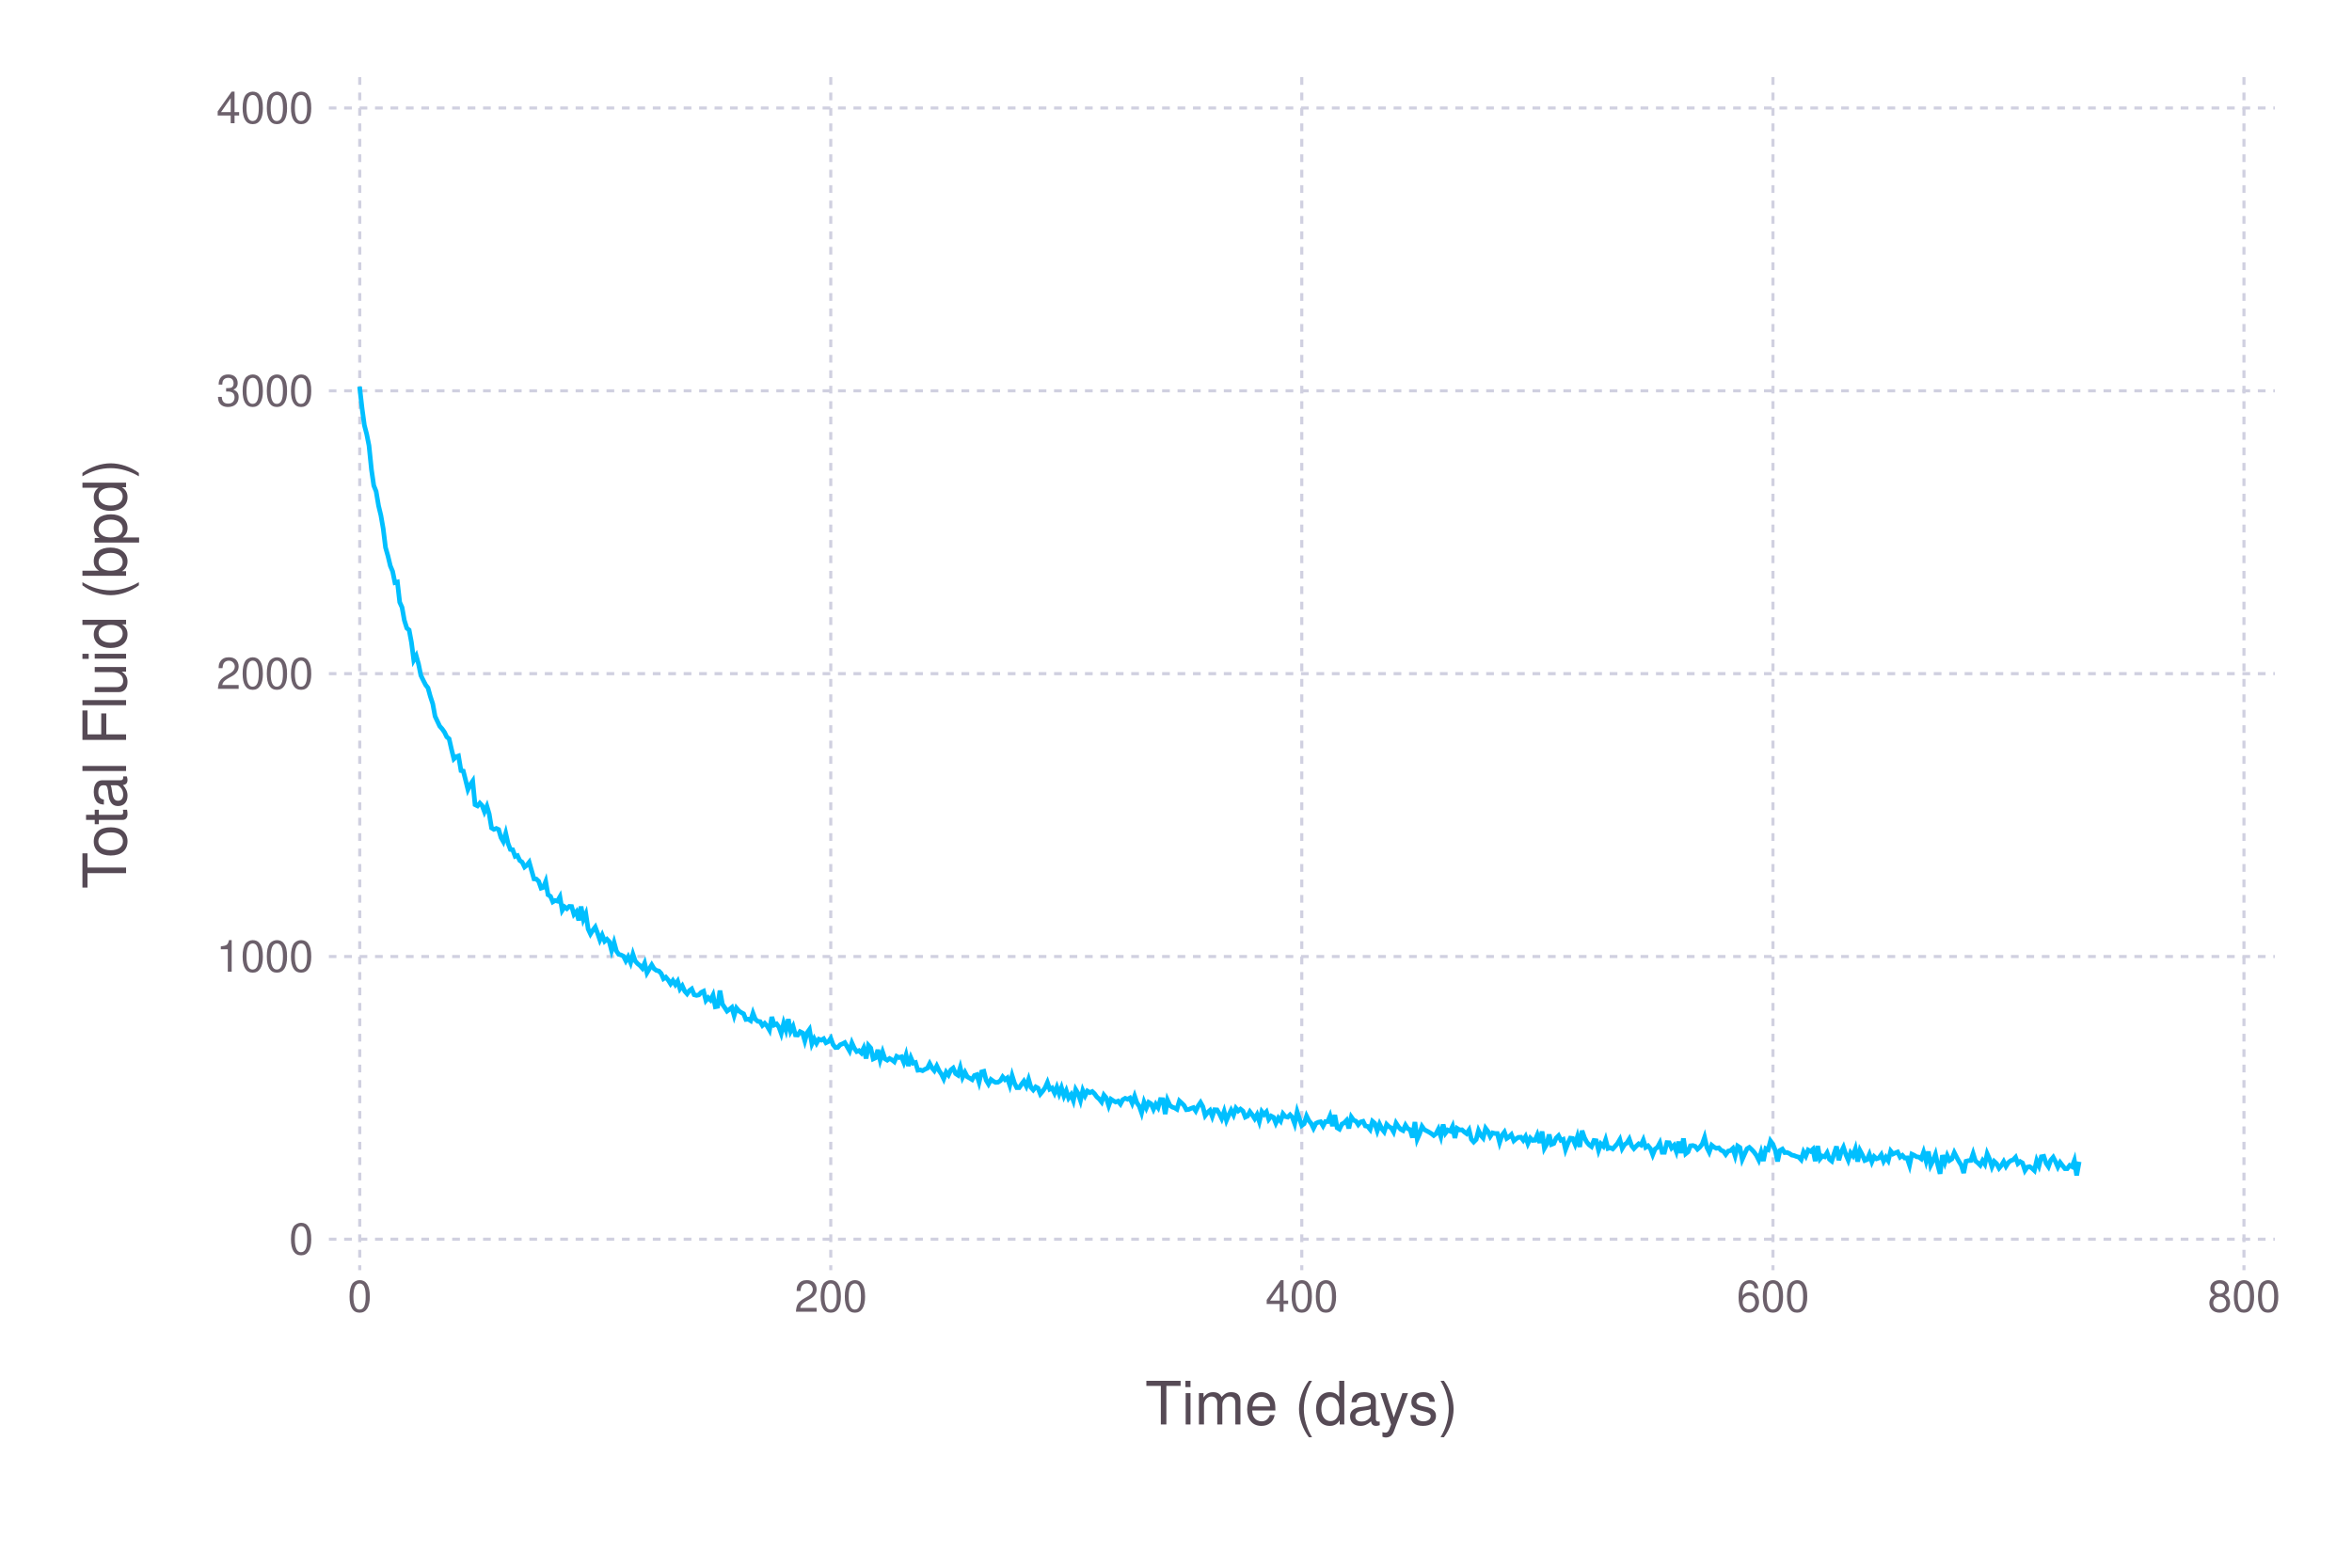
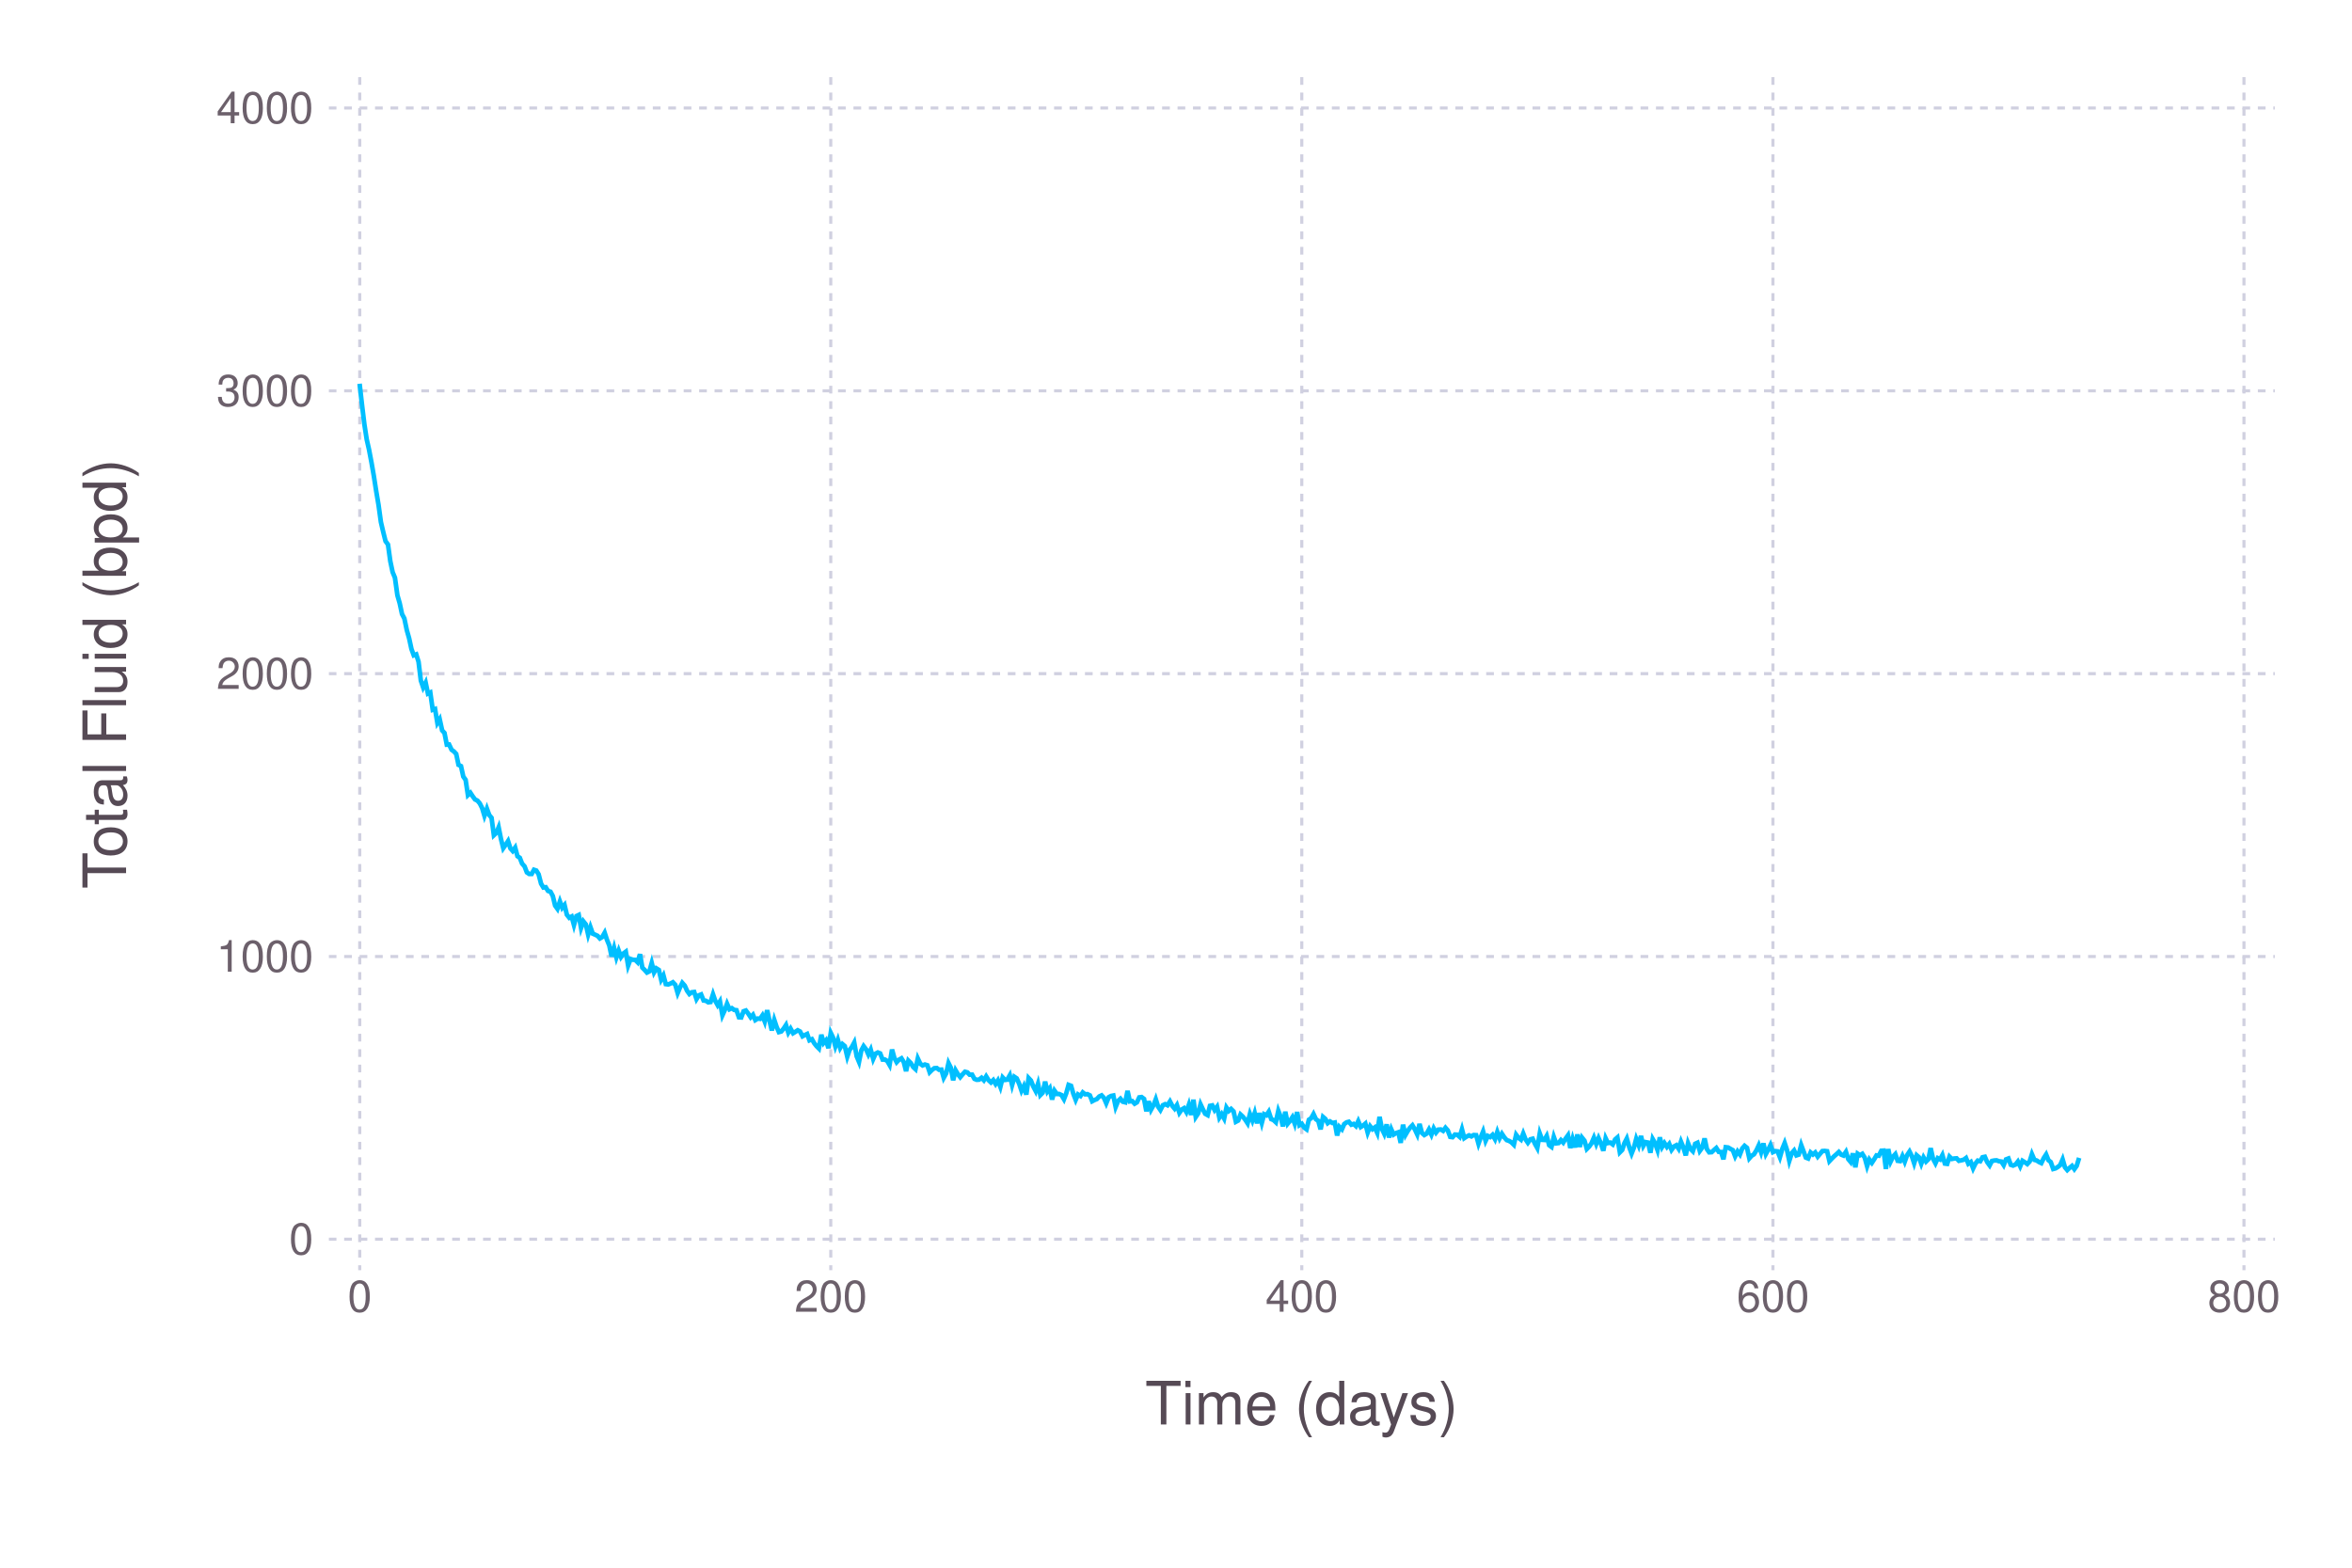
<svg xmlns="http://www.w3.org/2000/svg" version="1.2" width="152.4mm" height="101.6mm" viewBox="0 0 152.4 101.6" stroke="none" fill="#000000" stroke-width="0.3" font-size="3.88">
  <defs>
    <marker id="arrow" markerWidth="15" markerHeight="7" refX="5" refY="3.5" orient="auto" markerUnits="strokeWidth">
      <path d="M0,0 L15,3.5 L0,7 z" stroke="context-stroke" fill="context-stroke" />
    </marker>
  </defs>
-   <g class="plotroot xscalable yscalable" id="img-a96892c8-1">
-     <g font-size="3.88" font-family="'PT Sans','Helvetica Neue','Helvetica',sans-serif" fill="#564A55" stroke="#000000" stroke-opacity="0.000" id="img-a96892c8-2">
+   <g class="plotroot xscalable yscalable" id="img-252e1673-1">
+     <g font-size="3.88" font-family="'PT Sans','Helvetica Neue','Helvetica',sans-serif" fill="#564A55" stroke="#000000" stroke-opacity="0.000" id="img-252e1673-2">
      <g transform="translate(84.35,89.99)">
        <g class="primitive">
          <text text-anchor="middle" dy="0.6em">Time (days)</text>
        </g>
      </g>
    </g>
-     <g class="guide xlabels" font-size="2.82" font-family="'PT Sans Caption','Helvetica Neue','Helvetica',sans-serif" fill="#6C606B" id="img-a96892c8-3">
+     <g class="guide xlabels" font-size="2.82" font-family="'PT Sans Caption','Helvetica Neue','Helvetica',sans-serif" fill="#6C606B" id="img-252e1673-3">
      <g transform="translate(23.31,83.32)">
        <g class="primitive">
          <text text-anchor="middle" dy="0.6em">0</text>
        </g>
      </g>
      <g transform="translate(53.83,83.32)">
        <g class="primitive">
          <text text-anchor="middle" dy="0.6em">200</text>
        </g>
      </g>
      <g transform="translate(84.35,83.32)">
        <g class="primitive">
          <text text-anchor="middle" dy="0.6em">400</text>
        </g>
      </g>
      <g transform="translate(114.88,83.32)">
        <g class="primitive">
          <text text-anchor="middle" dy="0.6em">600</text>
        </g>
      </g>
      <g transform="translate(145.4,83.32)">
        <g class="primitive">
          <text text-anchor="middle" dy="0.6em">800</text>
        </g>
      </g>
    </g>
-     <g clip-path="url(#img-a96892c8-4)">
-       <g id="img-a96892c8-5">
-         <g pointer-events="visible" stroke-width="0.3" fill="#000000" fill-opacity="0.000" stroke="#000000" stroke-opacity="0.000" class="guide background" id="img-a96892c8-6">
-           <g transform="translate(84.35,43.66)" id="img-a96892c8-7">
+     <g clip-path="url(#img-252e1673-4)">
+       <g id="img-252e1673-5">
+         <g pointer-events="visible" stroke-width="0.3" fill="#000000" fill-opacity="0.000" stroke="#000000" stroke-opacity="0.000" class="guide background" id="img-252e1673-6">
+           <g transform="translate(84.35,43.66)" id="img-252e1673-7">
            <path d="M-63.05,-38.66 L 63.05 -38.66 63.05 38.66 -63.05 38.66 z" class="primitive" />
          </g>
        </g>
-         <g class="guide ygridlines xfixed" stroke-dasharray="0.5,0.5" stroke-width="0.2" stroke="#D0D0E0" id="img-a96892c8-8">
-           <g transform="translate(84.35,80.31)" id="img-a96892c8-9">
+         <g class="guide ygridlines xfixed" stroke-dasharray="0.5,0.5" stroke-width="0.2" stroke="#D0D0E0" id="img-252e1673-8">
+           <g transform="translate(84.35,80.31)" id="img-252e1673-9">
            <path fill="none" d="M-63.05,0 L 63.05 0" class="primitive" />
          </g>
-           <g transform="translate(84.35,61.99)" id="img-a96892c8-10">
+           <g transform="translate(84.35,61.99)" id="img-252e1673-10">
            <path fill="none" d="M-63.05,0 L 63.05 0" class="primitive" />
          </g>
-           <g transform="translate(84.35,43.66)" id="img-a96892c8-11">
+           <g transform="translate(84.35,43.66)" id="img-252e1673-11">
            <path fill="none" d="M-63.05,0 L 63.05 0" class="primitive" />
          </g>
-           <g transform="translate(84.35,25.33)" id="img-a96892c8-12">
+           <g transform="translate(84.35,25.33)" id="img-252e1673-12">
            <path fill="none" d="M-63.05,0 L 63.05 0" class="primitive" />
          </g>
-           <g transform="translate(84.35,7)" id="img-a96892c8-13">
+           <g transform="translate(84.35,7)" id="img-252e1673-13">
            <path fill="none" d="M-63.05,0 L 63.05 0" class="primitive" />
          </g>
        </g>
-         <g class="guide xgridlines yfixed" stroke-dasharray="0.5,0.5" stroke-width="0.2" stroke="#D0D0E0" id="img-a96892c8-14">
-           <g transform="translate(23.31,43.66)" id="img-a96892c8-15">
+         <g class="guide xgridlines yfixed" stroke-dasharray="0.5,0.5" stroke-width="0.2" stroke="#D0D0E0" id="img-252e1673-14">
+           <g transform="translate(23.31,43.66)" id="img-252e1673-15">
            <path fill="none" d="M0,-38.66 L 0 38.66" class="primitive" />
          </g>
-           <g transform="translate(53.83,43.66)" id="img-a96892c8-16">
+           <g transform="translate(53.83,43.66)" id="img-252e1673-16">
            <path fill="none" d="M0,-38.66 L 0 38.66" class="primitive" />
          </g>
-           <g transform="translate(84.35,43.66)" id="img-a96892c8-17">
+           <g transform="translate(84.35,43.66)" id="img-252e1673-17">
            <path fill="none" d="M0,-38.66 L 0 38.66" class="primitive" />
          </g>
-           <g transform="translate(114.88,43.66)" id="img-a96892c8-18">
+           <g transform="translate(114.88,43.66)" id="img-252e1673-18">
            <path fill="none" d="M0,-38.66 L 0 38.66" class="primitive" />
          </g>
-           <g transform="translate(145.4,43.66)" id="img-a96892c8-19">
+           <g transform="translate(145.4,43.66)" id="img-252e1673-19">
            <path fill="none" d="M0,-38.66 L 0 38.66" class="primitive" />
          </g>
        </g>
-         <g class="plotpanel" id="img-a96892c8-20">
-           <g stroke-width="0.3" fill="#000000" fill-opacity="0.000" class="geometry" id="img-a96892c8-21">
-             <g class="color_LCHab{Float32}(70.0f0,60.0f0,240.0f0)" stroke-dasharray="none" stroke="#00BFFF" id="img-a96892c8-22">
-               <g transform="translate(79.01,68.47)" id="img-a96892c8-23">
-                 <path fill="none" d="M-55.71,-43.41 L -55.55 -42.01 -55.4 -40.91 -55.25 -40.34 -55.1 -39.59 -54.94 -38.03 -54.79 -37 -54.64 -36.63 -54.48 -35.69 -54.33 -35.07 -54.18 -34.21 -54.03 -32.99 -53.87 -32.43 -53.72 -31.8 -53.57 -31.44 -53.42 -30.71 -53.26 -30.75 -53.11 -29.44 -52.96 -29.11 -52.81 -28.27 -52.65 -27.76 -52.5 -27.64 -52.35 -26.84 -52.2 -25.69 -52.04 -25.97 -51.89 -25.43 -51.74 -24.7 -51.59 -24.39 -51.43 -24.08 -51.28 -23.89 -51.13 -23.35 -50.97 -22.86 -50.82 -22.05 -50.67 -21.73 -50.52 -21.41 -50.36 -21.23 -50.21 -21.02 -50.06 -20.71 -49.91 -20.59 -49.75 -19.89 -49.6 -19.29 -49.45 -19.43 -49.3 -19.48 -49.14 -18.53 -48.99 -18.5 -48.84 -17.91 -48.69 -17.3 -48.53 -17.63 -48.38 -17.85 -48.23 -16.32 -48.07 -16.24 -47.92 -16.42 -47.77 -16.26 -47.62 -15.86 -47.46 -16.22 -47.31 -15.71 -47.16 -14.81 -47.01 -14.72 -46.85 -14.78 -46.7 -14.71 -46.55 -14.19 -46.4 -13.93 -46.24 -14.47 -46.09 -13.81 -45.94 -13.42 -45.79 -13.4 -45.63 -12.97 -45.48 -13.02 -45.33 -12.7 -45.18 -12.6 -45.02 -12.28 -44.87 -12.4 -44.72 -12.59 -44.56 -12.03 -44.41 -11.51 -44.26 -11.5 -44.11 -11.36 -43.95 -10.91 -43.8 -10.96 -43.65 -11.34 -43.5 -10.48 -43.34 -10.38 -43.19 -10.02 -43.04 -10.11 -42.89 -10.07 -42.73 -10.35 -42.58 -9.47 -42.43 -9.7 -42.28 -9.58 -42.12 -9.73 -41.97 -9.72 -41.82 -9.21 -41.66 -9.39 -41.51 -8.82 -41.36 -9.72 -41.21 -8.89 -41.05 -9.25 -40.9 -8.26 -40.75 -7.94 -40.6 -8.18 -40.44 -8.39 -40.29 -7.99 -40.14 -7.55 -39.99 -7.87 -39.83 -7.47 -39.68 -7.6 -39.53 -7.44 -39.38 -6.86 -39.22 -7.39 -39.07 -6.84 -38.92 -6.62 -38.77 -6.58 -38.61 -6.5 -38.46 -6.2 -38.31 -6.46 -38.15 -6.08 -38 -6.63 -37.85 -6.19 -37.7 -6.02 -37.54 -5.89 -37.39 -5.72 -37.24 -6.05 -37.09 -5.42 -36.93 -5.69 -36.78 -5.94 -36.63 -5.69 -36.48 -5.58 -36.32 -5.54 -36.17 -5.38 -36.02 -5.04 -35.87 -5.14 -35.71 -4.95 -35.56 -4.71 -35.41 -4.92 -35.25 -4.66 -35.1 -4.88 -34.95 -4.38 -34.8 -4.58 -34.64 -4.23 -34.49 -4.06 -34.34 -4.27 -34.19 -4.38 -34.03 -4 -33.88 -3.96 -33.73 -3.99 -33.58 -4.15 -33.42 -4.23 -33.27 -3.63 -33.12 -3.81 -32.97 -3.66 -32.81 -3.98 -32.66 -3.22 -32.51 -3.25 -32.36 -4.27 -32.2 -3.39 -32.05 -3.17 -31.9 -2.94 -31.74 -3.06 -31.59 -3.18 -31.44 -2.65 -31.29 -3.14 -31.13 -2.95 -30.98 -2.85 -30.83 -2.77 -30.68 -2.4 -30.52 -2.42 -30.37 -2.32 -30.22 -2.81 -30.07 -2.42 -29.91 -2.28 -29.76 -2.26 -29.61 -2.01 -29.46 -2.15 -29.3 -1.97 -29.15 -1.71 -29 -2.56 -28.84 -2.04 -28.69 -2.11 -28.54 -1.91 -28.39 -1.49 -28.23 -2.16 -28.08 -1.71 -27.93 -2.42 -27.78 -1.64 -27.62 -1.95 -27.47 -1.4 -27.32 -1.39 -27.17 -1.61 -27.01 -1.53 -26.86 -1.01 -26.71 -1.54 -26.56 -1.75 -26.4 -0.82 -26.25 -1.15 -26.1 -0.86 -25.95 -1.12 -25.79 -1.06 -25.64 -1.15 -25.49 -0.89 -25.33 -0.97 -25.18 -1.18 -25.03 -0.77 -24.88 -0.58 -24.72 -0.59 -24.57 -0.76 -24.42 -0.82 -24.27 -0.9 -24.11 -0.62 -23.96 -0.36 -23.81 -0.88 -23.66 -0.55 -23.5 -0.32 -23.35 -0.38 -23.2 -0.23 -23.05 -0.54 -22.89 0.13 -22.74 -0.72 -22.59 -0.55 -22.43 0.16 -22.28 0.09 -22.13 -0.43 -21.98 0.23 -21.82 -0.29 -21.67 0.15 -21.52 0.24 -21.37 0.13 -21.21 0.22 -21.06 0.34 -20.91 -0.01 -20.76 0.07 -20.6 0.02 -20.45 0.38 -20.3 -0.1 -20.15 0.61 -19.99 0.08 -19.84 0.43 -19.69 0.39 -19.54 0.89 -19.38 0.87 -19.23 0.92 -19.08 0.83 -18.92 0.76 -18.77 0.46 -18.62 0.74 -18.47 0.92 -18.31 0.61 -18.16 0.92 -18.01 1.14 -17.86 1.45 -17.7 1.01 -17.55 1.2 -17.4 0.87 -17.25 0.75 -17.09 1.11 -16.94 1.21 -16.79 0.72 -16.64 1.35 -16.48 1.03 -16.33 1.32 -16.18 1.4 -16.02 1.5 -15.87 1.23 -15.72 1.18 -15.57 1.67 -15.41 1 -15.26 0.96 -15.11 1.54 -14.96 1.79 -14.8 1.49 -14.65 1.6 -14.5 1.68 -14.35 1.67 -14.19 1.57 -14.04 1.32 -13.89 1.5 -13.74 1.39 -13.58 1.86 -13.43 1.24 -13.28 1.72 -13.13 2.02 -12.97 2.02 -12.82 1.8 -12.67 1.6 -12.51 1.92 -12.36 1.48 -12.21 2 -12.06 2.17 -11.9 1.97 -11.75 2.05 -11.6 2.43 -11.45 2.25 -11.29 2.02 -11.14 1.68 -10.99 2.12 -10.84 2.04 -10.68 2.37 -10.53 1.99 -10.38 2.42 -10.23 2.02 -10.07 2.56 -9.92 2.22 -9.77 2.69 -9.61 2.47 -9.46 2.86 -9.31 2.14 -9.16 2.39 -9 2.86 -8.85 2.2 -8.7 2.54 -8.55 2.24 -8.39 2.34 -8.24 2.27 -8.09 2.41 -7.94 2.62 -7.78 2.76 -7.63 2.95 -7.48 2.5 -7.33 2.68 -7.17 3.19 -7.02 2.77 -6.87 2.87 -6.72 2.95 -6.56 2.89 -6.41 3.08 -6.26 2.8 -6.1 2.71 -5.95 2.77 -5.8 2.69 -5.65 3.03 -5.49 2.57 -5.34 3.01 -5.19 3.22 -5.04 3.65 -4.88 2.96 -4.73 3.33 -4.58 2.97 -4.43 3.06 -4.27 3.42 -4.12 3.09 -3.97 3.31 -3.82 2.79 -3.66 2.8 -3.51 3.73 -3.36 2.83 -3.2 3.18 -3.05 3.28 -2.9 3.33 -2.75 3.42 -2.59 2.88 -2.44 3.02 -2.29 3.17 -2.14 3.45 -1.98 3.43 -1.83 3.36 -1.68 3.31 -1.53 3.53 -1.37 3.2 -1.22 2.98 -1.07 3.25 -0.92 3.83 -0.76 3.62 -0.61 3.49 -0.46 3.89 -0.31 3.45 -0.15 3.46 0 3.71 0.15 4.02 0.31 3.56 0.46 4.14 0.61 3.79 0.76 3.48 0.92 3.79 1.07 3.35 1.22 3.53 1.37 3.41 1.53 3.54 1.68 3.93 1.83 3.86 1.98 3.58 2.14 3.79 2.29 4.03 2.44 3.77 2.59 4.22 2.75 3.57 2.9 3.76 3.05 3.59 3.2 4.07 3.36 3.86 3.51 3.94 3.66 4.32 3.82 3.99 3.97 4.18 4.12 3.71 4.27 3.89 4.43 3.93 4.58 3.78 4.73 3.95 4.88 4.36 5.04 3.58 5.19 4.04 5.34 4.47 5.49 4.36 5.65 3.86 5.8 4.16 5.95 4.34 6.1 4.65 6.26 4.33 6.41 4.26 6.56 4.23 6.72 4.5 6.87 4.22 7.02 4.22 7.17 3.86 7.33 4.51 7.48 3.79 7.63 4.62 7.78 4.71 7.94 4.38 8.09 4.3 8.24 4.14 8.39 4.66 8.55 3.92 8.7 4.13 8.85 4.19 9 4.42 9.16 4.24 9.31 4.2 9.46 4.5 9.61 4.53 9.77 4.73 9.92 4.2 10.07 4.33 10.23 4.82 10.38 4.38 10.53 4.69 10.68 4.88 10.84 4.4 10.99 4.55 11.14 4.63 11.29 4.89 11.45 4.32 11.6 4.55 11.75 4.72 11.9 4.8 12.06 4.45 12.21 4.68 12.36 4.74 12.51 5.26 12.67 4.25 12.82 5.36 12.97 5.02 13.13 4.53 13.28 4.74 13.43 4.82 13.58 4.9 13.74 5 13.89 5.12 14.04 5 14.19 4.71 14.35 5.19 14.5 4.41 14.65 4.97 14.8 4.77 14.96 4.84 15.11 4.53 15.26 5.28 15.41 4.66 15.57 4.76 15.72 4.75 15.87 4.89 16.02 5 16.18 4.76 16.33 5.37 16.48 5.54 16.64 5.38 16.79 4.8 16.94 5.11 17.09 5.28 17.25 4.65 17.4 4.85 17.55 5.18 17.7 4.95 17.86 4.99 18.01 4.99 18.16 5.57 18.31 5.11 18.47 4.9 18.62 5.31 18.77 5.21 18.92 5.06 19.08 5.46 19.23 5.33 19.38 5.24 19.54 5.23 19.69 5.43 19.84 5.19 19.99 5.64 20.15 5.29 20.3 5.44 20.45 5.43 20.6 5.08 20.76 5.6 20.91 4.86 21.06 5.95 21.21 5.69 21.37 5.06 21.52 5.7 21.67 5.64 21.82 5.29 21.98 5.13 22.13 5.43 22.28 5.37 22.43 6.03 22.59 5.61 22.74 5.29 22.89 5.31 23.05 5.69 23.2 5.2 23.35 5.86 23.5 4.81 23.66 5.27 23.81 5.55 23.96 5.73 24.11 5.84 24.27 5.44 24.42 5.46 24.57 6.08 24.72 5.66 24.88 5.82 25.03 5.39 25.18 5.96 25.33 5.91 25.49 5.99 25.64 5.82 25.79 5.65 25.95 5.38 26.1 5.96 26.25 5.71 26.4 5.61 26.56 5.35 26.71 5.78 26.86 5.97 27.01 5.81 27.17 5.66 27.32 5.74 27.47 5.41 27.62 5.89 27.78 5.79 27.93 5.97 28.08 6.37 28.23 6 28.39 5.88 28.54 5.6 28.69 6.21 28.84 6.21 29 5.58 29.15 5.59 29.3 5.93 29.46 5.76 29.61 6.16 29.76 5.52 29.91 6.26 30.07 5.31 30.22 6.3 30.37 6.18 30.52 5.79 30.68 5.77 30.83 5.82 30.98 6.01 31.13 5.88 31.29 5.67 31.44 5.24 31.59 5.9 31.74 6.2 31.9 5.75 32.05 5.87 32.2 5.95 32.36 5.92 32.51 6.08 32.66 6.14 32.81 6.35 32.97 6.13 33.12 6.1 33.27 5.96 33.42 6.44 33.58 5.8 33.73 5.9 33.88 6.67 34.03 6.33 34.19 5.98 34.34 5.89 34.49 6.03 34.64 6.19 34.8 6.41 34.95 6.71 35.1 6.21 35.25 6.77 35.41 5.97 35.56 6.04 35.71 5.47 35.87 5.69 36.02 6.08 36.17 6.8 36.32 6.09 36.48 6 36.63 6.23 36.78 6.22 36.93 6.28 37.09 6.39 37.24 6.42 37.39 6.48 37.54 6.52 37.7 6.69 37.85 6.19 38 6.45 38.15 6.06 38.31 6.15 38.46 6.01 38.61 6.78 38.77 5.8 38.92 6.63 39.07 6.45 39.22 6.5 39.38 6.24 39.53 6.66 39.68 6.78 39.83 6.3 39.99 5.83 40.14 6.72 40.29 6.18 40.44 5.88 40.6 6.37 40.75 6.72 40.9 6.24 41.05 6.43 41.21 5.99 41.36 6.81 41.51 6.09 41.66 6.37 41.82 6.74 41.97 6.68 42.12 6.34 42.28 6.83 42.43 6.49 42.58 6.63 42.73 6.58 42.89 6.36 43.04 6.79 43.19 6.53 43.34 6.75 43.5 6.13 43.65 6.32 43.8 6.25 43.95 6.19 44.11 6.52 44.26 6.41 44.41 6.58 44.56 6.57 44.72 7.05 44.87 6.33 45.02 6.4 45.18 6.5 45.33 6.52 45.48 6.63 45.63 6.2 45.79 6.77 45.94 6.16 46.09 7.05 46.24 6.75 46.4 6.34 46.55 7.03 46.7 7.6 46.85 6.4 47.01 6.88 47.16 6.42 47.31 6.74 47.46 6.64 47.62 6.23 47.77 6.52 47.92 6.8 48.07 7.04 48.23 7.55 48.38 6.79 48.53 6.75 48.69 6.74 48.84 6.29 48.99 6.77 49.14 6.89 49.3 7.05 49.45 6.75 49.6 6.98 49.75 6.3 49.91 6.66 50.06 7.15 50.21 6.8 50.36 6.94 50.52 7.24 50.67 7.06 50.82 6.81 50.97 7.12 51.13 6.87 51.28 6.75 51.43 6.7 51.59 6.53 51.74 6.94 51.89 6.81 52.04 6.9 52.2 7.39 52.35 7.17 52.5 7.14 52.65 7.24 52.81 7.39 52.96 6.74 53.11 7.08 53.26 6.5 53.42 6.47 53.57 6.92 53.72 7.14 53.87 6.72 54.03 6.53 54.18 6.82 54.33 7.16 54.48 6.87 54.64 7.08 54.79 7.27 54.94 7.27 55.1 7.06 55.25 7.14 55.4 6.74 55.55 7.71 55.71 6.82" class="primitive" />
+         <g class="plotpanel" id="img-252e1673-20">
+           <g stroke-width="0.3" fill="#000000" fill-opacity="0.000" class="geometry" id="img-252e1673-21">
+             <g class="color_LCHab{Float32}(70.0f0,60.0f0,240.0f0)" stroke-dasharray="none" stroke="#00BFFF" id="img-252e1673-22">
+               <g transform="translate(79.01,68.5)" id="img-252e1673-23">
+                 <path fill="none" d="M-55.71,-43.63 L -55.55 -42.23 -55.4 -41 -55.25 -40.03 -55.1 -39.37 -54.94 -38.53 -54.79 -37.67 -54.64 -36.71 -54.48 -35.76 -54.33 -34.67 -54.18 -34.03 -54.03 -33.43 -53.87 -33.21 -53.72 -32.13 -53.57 -31.42 -53.42 -31.06 -53.26 -29.92 -53.11 -29.4 -52.96 -28.7 -52.81 -28.42 -52.65 -27.66 -52.5 -27.13 -52.35 -26.44 -52.2 -26.03 -52.04 -26.09 -51.89 -25.61 -51.74 -24.39 -51.59 -23.95 -51.43 -24.26 -51.28 -23.55 -51.13 -23.62 -50.97 -22.5 -50.82 -22.55 -50.67 -21.65 -50.52 -21.89 -50.36 -21.16 -50.21 -21 -50.06 -20.24 -49.91 -20.25 -49.75 -19.91 -49.6 -19.8 -49.45 -19.64 -49.3 -18.93 -49.14 -18.85 -48.99 -18.17 -48.84 -17.96 -48.69 -16.97 -48.53 -17.12 -48.38 -16.89 -48.23 -16.69 -48.07 -16.61 -47.92 -16.43 -47.77 -16.13 -47.62 -15.63 -47.46 -16.09 -47.31 -15.68 -47.16 -15.5 -47.01 -14.37 -46.85 -14.52 -46.7 -14.88 -46.55 -14.13 -46.4 -13.53 -46.24 -13.76 -46.09 -13.99 -45.94 -13.52 -45.79 -13.35 -45.63 -13.57 -45.48 -13.01 -45.33 -12.91 -45.18 -12.53 -45.02 -12.35 -44.87 -11.96 -44.72 -11.86 -44.56 -11.86 -44.41 -12.13 -44.26 -12.08 -44.11 -11.84 -43.95 -11.23 -43.8 -10.98 -43.65 -11 -43.5 -10.76 -43.34 -10.71 -43.19 -10.43 -43.04 -9.81 -42.89 -9.6 -42.73 -10.08 -42.58 -9.67 -42.43 -9.85 -42.28 -9.22 -42.12 -9.02 -41.97 -9.1 -41.82 -8.55 -41.66 -9.13 -41.51 -9.2 -41.36 -8.36 -41.21 -8.79 -41.05 -8.59 -40.9 -7.93 -40.75 -8.41 -40.6 -7.99 -40.44 -7.92 -40.29 -7.85 -40.14 -7.68 -39.99 -7.77 -39.83 -8.05 -39.68 -7.59 -39.53 -7.23 -39.38 -6.51 -39.22 -7.07 -39.07 -6.45 -38.92 -6.89 -38.77 -6.48 -38.61 -6.71 -38.46 -6.82 -38.31 -5.92 -38.15 -6.35 -38 -6.3 -37.85 -6.29 -37.7 -6.14 -37.54 -6.66 -37.39 -5.79 -37.24 -5.64 -37.09 -5.47 -36.93 -5.55 -36.78 -6.09 -36.63 -5.48 -36.48 -5.74 -36.32 -5.64 -36.17 -5.01 -36.02 -5.28 -35.87 -4.72 -35.71 -4.7 -35.56 -4.76 -35.41 -4.84 -35.25 -4.67 -35.1 -4.14 -34.95 -4.5 -34.8 -4.8 -34.64 -4.62 -34.49 -4.29 -34.34 -4.08 -34.19 -4.19 -34.03 -4.21 -33.88 -3.75 -33.73 -3.99 -33.58 -4.05 -33.42 -3.66 -33.27 -3.64 -33.12 -3.54 -32.97 -3.56 -32.81 -4.06 -32.66 -3.63 -32.51 -3.36 -32.36 -3.6 -32.2 -2.7 -32.05 -3.03 -31.9 -3.45 -31.74 -3.09 -31.59 -3.16 -31.44 -3.05 -31.29 -3.03 -31.13 -2.57 -30.98 -2.56 -30.83 -2.96 -30.68 -3.01 -30.52 -2.8 -30.37 -2.57 -30.22 -2.73 -30.07 -2.39 -29.91 -2.49 -29.76 -2.47 -29.61 -2.69 -29.46 -2.3 -29.3 -3.03 -29.15 -2.35 -29 -1.72 -28.84 -2.4 -28.69 -1.95 -28.54 -1.61 -28.39 -1.65 -28.23 -1.84 -28.08 -2.07 -27.93 -1.58 -27.78 -1.83 -27.62 -1.54 -27.47 -1.63 -27.32 -1.73 -27.17 -1.65 -27.01 -1.34 -26.86 -1.42 -26.71 -1.49 -26.56 -1.08 -26.4 -1.15 -26.25 -0.89 -26.1 -0.7 -25.95 -0.55 -25.79 -1.44 -25.64 -0.91 -25.49 -1.08 -25.33 -0.57 -25.18 -1.56 -25.03 -1.25 -24.88 -0.68 -24.72 -1.11 -24.57 -0.58 -24.42 -0.83 -24.27 -0.7 -24.11 -0.02 -23.96 -0.46 -23.81 -0.65 -23.66 -0.93 -23.5 -0.04 -23.35 0.32 -23.2 -0.42 -23.05 -0.7 -22.89 -0.49 -22.74 -0.16 -22.59 -0.47 -22.43 0.13 -22.28 -0.21 -22.13 -0.29 -21.98 -0.23 -21.82 0.17 -21.67 0.17 -21.52 0.26 -21.37 0.52 -21.21 -0.48 -21.06 0.06 -20.91 0.34 -20.76 0.18 -20.6 0.09 -20.45 0.33 -20.3 0.92 -20.15 0.24 -19.99 0.4 -19.84 0.65 -19.69 0.79 -19.54 0.1 -19.38 0.44 -19.23 0.55 -19.08 0.49 -18.92 0.54 -18.77 0.99 -18.62 0.84 -18.47 0.73 -18.31 0.72 -18.16 0.83 -18.01 0.82 -17.86 1.35 -17.7 1.06 -17.55 0.4 -17.4 0.7 -17.25 1.51 -17.09 0.87 -16.94 1.12 -16.79 1.31 -16.64 1.13 -16.48 0.96 -16.33 1 -16.18 1.15 -16.02 1.15 -15.87 1.42 -15.72 1.48 -15.57 1.47 -15.41 1.35 -15.26 1.51 -15.11 1.26 -14.96 1.5 -14.8 1.65 -14.65 1.5 -14.5 1.75 -14.35 1.52 -14.19 1.94 -14.04 1.33 -13.89 1.49 -13.74 1.47 -13.58 1.19 -13.43 1.82 -13.28 1.29 -13.13 1.39 -12.97 1.74 -12.82 2.19 -12.67 1.89 -12.51 2.44 -12.36 1.37 -12.21 1.53 -12.06 1.91 -11.9 2.21 -11.75 1.74 -11.6 2.47 -11.45 2.32 -11.29 1.6 -11.14 2.23 -10.99 2.03 -10.84 2.76 -10.68 2.19 -10.53 2.4 -10.38 2.4 -10.23 2.47 -10.07 2.74 -9.92 2.35 -9.77 1.81 -9.61 1.87 -9.46 2.39 -9.31 2.78 -9.16 2.43 -9 2.53 -8.85 2.3 -8.7 2.42 -8.55 2.41 -8.39 2.49 -8.24 2.87 -8.09 2.79 -7.94 2.73 -7.78 2.56 -7.63 2.49 -7.48 2.65 -7.33 3 -7.17 2.61 -7.02 2.53 -6.87 2.5 -6.72 3.24 -6.56 2.85 -6.41 2.71 -6.26 2.9 -6.1 2.94 -5.95 2.2 -5.8 2.88 -5.65 2.86 -5.49 3.03 -5.34 2.94 -5.19 2.62 -5.04 2.6 -4.88 2.72 -4.73 3.52 -4.58 2.87 -4.43 3.42 -4.27 3.13 -4.12 2.74 -3.97 3.22 -3.82 3.44 -3.66 3.13 -3.51 3.06 -3.36 3.13 -3.2 2.88 -3.05 3.17 -2.9 3.35 -2.75 3.12 -2.59 3.62 -2.44 3.41 -2.29 3.32 -2.14 3.57 -1.98 3.11 -1.83 3.76 -1.68 2.77 -1.53 3.89 -1.37 3.65 -1.22 3.07 -1.07 3.39 -0.92 3.68 -0.76 3.77 -0.61 3.17 -0.46 3.14 -0.31 3.44 -0.15 3.23 0 3.93 0.15 3.7 0.31 3.99 0.46 3.28 0.61 3.5 0.76 3.37 0.92 3.53 1.07 4.2 1.22 4.12 1.37 3.73 1.53 3.88 1.68 4.07 1.83 4.3 1.98 3.7 2.14 4.11 2.29 3.64 2.44 4.3 2.59 3.64 2.75 4.27 2.9 3.71 3.05 3.78 3.2 3.55 3.36 4.03 3.51 4.09 3.66 4.23 3.82 3.49 3.97 3.87 4.12 4.5 4.27 3.55 4.43 4.32 4.58 4.14 4.73 3.91 4.88 4.32 5.04 3.57 5.19 4.42 5.34 4.33 5.49 4.57 5.65 4.69 5.8 4.07 5.95 3.97 6.1 3.7 6.26 4.04 6.41 4.14 6.56 4.69 6.72 3.89 6.87 4.02 7.02 4.29 7.17 4.18 7.33 4.28 7.48 4.25 7.63 5.09 7.78 4.53 7.94 4.69 8.09 4.35 8.24 4.24 8.39 4.2 8.55 4.39 8.7 4.34 8.85 4.48 9 4.16 9.16 4.54 9.31 4.45 9.46 4.32 9.61 4.9 9.77 4.49 9.92 4.68 10.07 4.57 10.23 4.92 10.38 3.88 10.53 4.65 10.68 4.97 10.84 4.37 10.99 5.22 11.14 4.69 11.29 5.03 11.45 4.93 11.6 4.88 11.75 5.57 11.9 4.39 12.06 5.05 12.21 4.79 12.36 4.58 12.51 4.43 12.67 4.7 12.82 5.02 12.97 4.34 13.13 4.93 13.28 5.06 13.43 4.97 13.58 4.7 13.74 5.04 13.89 4.63 14.04 4.9 14.19 4.71 14.35 4.7 14.5 4.79 14.65 4.59 14.8 4.76 14.96 5.18 15.11 5.2 15.26 5.03 15.41 5.04 15.57 5.18 15.72 4.69 15.87 5.26 16.02 5.16 16.18 5.08 16.33 5.15 16.48 5.06 16.64 5.07 16.79 5.62 16.94 5.2 17.09 4.83 17.25 5.44 17.4 5.12 17.55 5.19 17.7 5.05 17.86 5.33 18.01 4.86 18.16 5.27 18.31 4.98 18.47 5.22 18.62 5.39 18.77 5.44 18.92 5.53 19.08 5.69 19.23 5.04 19.38 5.24 19.54 5.36 19.69 4.96 19.84 5.34 19.99 5.56 20.15 5.34 20.3 5.3 20.45 5.63 20.6 5.9 20.76 4.96 20.91 5.37 21.06 5.38 21.21 5.12 21.37 5.72 21.52 5.83 21.67 5.18 21.82 5.6 21.98 5.58 22.13 5.39 22.28 5.55 22.43 5.3 22.59 5.08 22.74 5.9 22.89 5.32 23.05 5.86 23.2 5.02 23.35 5.83 23.5 5.23 23.66 5.43 23.81 5.96 23.96 5.81 24.11 5.6 24.27 5.23 24.42 5.64 24.57 5.26 24.72 5.6 24.88 6.08 25.03 5.27 25.18 5.58 25.33 5.55 25.49 5.67 25.64 5.35 25.79 5.22 25.95 6.18 26.1 6.03 26.25 5.58 26.4 5.29 26.56 5.85 26.71 6.26 26.86 5.88 27.01 5.31 27.17 5.72 27.32 5.12 27.47 5.77 27.62 5.52 27.78 5.55 27.93 6.21 28.08 5.32 28.23 5.58 28.39 6.03 28.54 5.21 28.69 5.83 28.84 5.58 29 5.83 29.15 5.64 29.3 6.02 29.46 5.8 29.61 5.72 29.76 5.95 29.91 5.49 30.07 5.88 30.22 6.38 30.37 5.59 30.52 5.95 30.68 6.11 30.83 5.63 30.98 5.56 31.13 6.09 31.29 5.87 31.44 5.28 31.59 5.97 31.74 6.18 31.9 6.17 32.05 6.03 32.2 5.9 32.36 6.15 32.51 6.16 32.66 6.63 32.81 5.85 32.97 5.87 33.12 5.96 33.27 6.04 33.42 6.44 33.58 6.12 33.73 6.32 33.88 5.93 34.03 5.76 34.19 5.89 34.34 6.57 34.49 6.4 34.64 6.31 34.8 6.05 34.95 5.73 35.1 6.17 35.25 5.6 35.41 6.29 35.56 6.02 35.71 5.71 35.87 6.17 36.02 6.1 36.17 6.12 36.32 6.5 36.48 5.95 36.63 5.58 36.78 6.03 36.93 6.73 37.09 6.23 37.24 6.06 37.39 6.38 37.54 6.33 37.7 5.71 37.85 6.11 38 6.52 38.15 6.58 38.31 6.19 38.46 6.32 38.61 6.19 38.77 6.46 38.92 6.28 39.07 6.1 39.22 6.09 39.38 6.11 39.53 6.75 39.68 6.59 39.83 6.44 39.99 6.3 40.14 6.16 40.29 6.33 40.44 6.39 40.6 6.15 40.75 6.62 40.9 6.8 41.05 6.25 41.21 7.15 41.36 6.27 41.51 6.37 41.66 6.28 41.82 6.53 41.97 7.08 42.12 6.65 42.28 6.86 42.43 6.63 42.58 6.38 42.73 6.4 42.89 6.08 43.04 6.07 43.19 7.26 43.34 5.97 43.5 6.77 43.65 6.46 43.8 6.3 43.95 6.73 44.11 6.75 44.26 6.42 44.41 6.79 44.56 6.37 44.72 6.13 44.87 6.43 45.02 6.89 45.18 6.37 45.33 6.5 45.48 6.92 45.63 6.51 45.79 6.78 45.94 6.63 46.09 5.91 46.24 6.59 46.4 6.89 46.55 6.56 46.7 6.64 46.85 6.36 47.01 6.91 47.16 6.93 47.31 6.46 47.46 6.61 47.62 6.58 47.77 6.57 47.92 6.73 48.07 6.7 48.23 6.66 48.38 6.55 48.53 6.92 48.69 6.81 48.84 7.22 48.99 6.91 49.14 6.72 49.3 6.76 49.45 6.5 49.6 6.47 49.75 6.81 49.91 7.03 50.06 6.74 50.21 6.71 50.36 6.7 50.52 6.76 50.67 6.78 50.82 7.01 50.97 6.64 51.13 6.58 51.28 6.99 51.43 7.04 51.59 6.97 51.74 6.78 51.89 7.09 52.04 6.73 52.2 6.83 52.35 6.94 52.5 6.78 52.65 6.3 52.81 6.67 52.96 6.71 53.11 6.81 53.26 6.88 53.42 6.55 53.57 6.32 53.72 6.69 53.87 6.81 54.03 7.26 54.18 7.22 54.33 7.13 54.48 7.01 54.64 6.64 54.79 7.15 54.94 7.33 55.1 7.18 55.25 7.06 55.4 7.27 55.55 7.06 55.71 6.54" class="primitive" />
              </g>
            </g>
          </g>
        </g>
      </g>
    </g>
-     <g class="guide ylabels" font-size="2.82" font-family="'PT Sans Caption','Helvetica Neue','Helvetica',sans-serif" fill="#6C606B" id="img-a96892c8-24">
-       <g transform="translate(20.3,80.31)" id="img-a96892c8-25">
+     <g class="guide ylabels" font-size="2.82" font-family="'PT Sans Caption','Helvetica Neue','Helvetica',sans-serif" fill="#6C606B" id="img-252e1673-24">
+       <g transform="translate(20.3,80.31)" id="img-252e1673-25">
        <g class="primitive">
          <text text-anchor="end" dy="0.35em">0</text>
        </g>
      </g>
-       <g transform="translate(20.3,61.99)" id="img-a96892c8-26">
+       <g transform="translate(20.3,61.99)" id="img-252e1673-26">
        <g class="primitive">
          <text text-anchor="end" dy="0.35em">1000</text>
        </g>
      </g>
-       <g transform="translate(20.3,43.66)" id="img-a96892c8-27">
+       <g transform="translate(20.3,43.66)" id="img-252e1673-27">
        <g class="primitive">
          <text text-anchor="end" dy="0.35em">2000</text>
        </g>
      </g>
-       <g transform="translate(20.3,25.33)" id="img-a96892c8-28">
+       <g transform="translate(20.3,25.33)" id="img-252e1673-28">
        <g class="primitive">
          <text text-anchor="end" dy="0.35em">3000</text>
        </g>
      </g>
-       <g transform="translate(20.3,7)" id="img-a96892c8-29">
+       <g transform="translate(20.3,7)" id="img-252e1673-29">
        <g class="primitive">
          <text text-anchor="end" dy="0.35em">4000</text>
        </g>
      </g>
    </g>
-     <g font-size="3.88" font-family="'PT Sans','Helvetica Neue','Helvetica',sans-serif" fill="#564A55" stroke="#000000" stroke-opacity="0.000" id="img-a96892c8-30">
-       <g transform="translate(8.81,41.66)" id="img-a96892c8-31">
+     <g font-size="3.88" font-family="'PT Sans','Helvetica Neue','Helvetica',sans-serif" fill="#564A55" stroke="#000000" stroke-opacity="0.000" id="img-252e1673-30">
+       <g transform="translate(8.81,41.66)" id="img-252e1673-31">
        <g class="primitive">
          <text text-anchor="middle" dy="0.35em" transform="rotate(-90,0, 2)">Total Fluid (bpd)</text>
        </g>
      </g>
    </g>
  </g>
  <defs>
-     <clipPath id="img-a96892c8-4">
+     <clipPath id="img-252e1673-4">
      <path d="M21.31,5 L 147.4 5 147.4 82.32 21.31 82.32" />
    </clipPath>
  </defs>
</svg>
